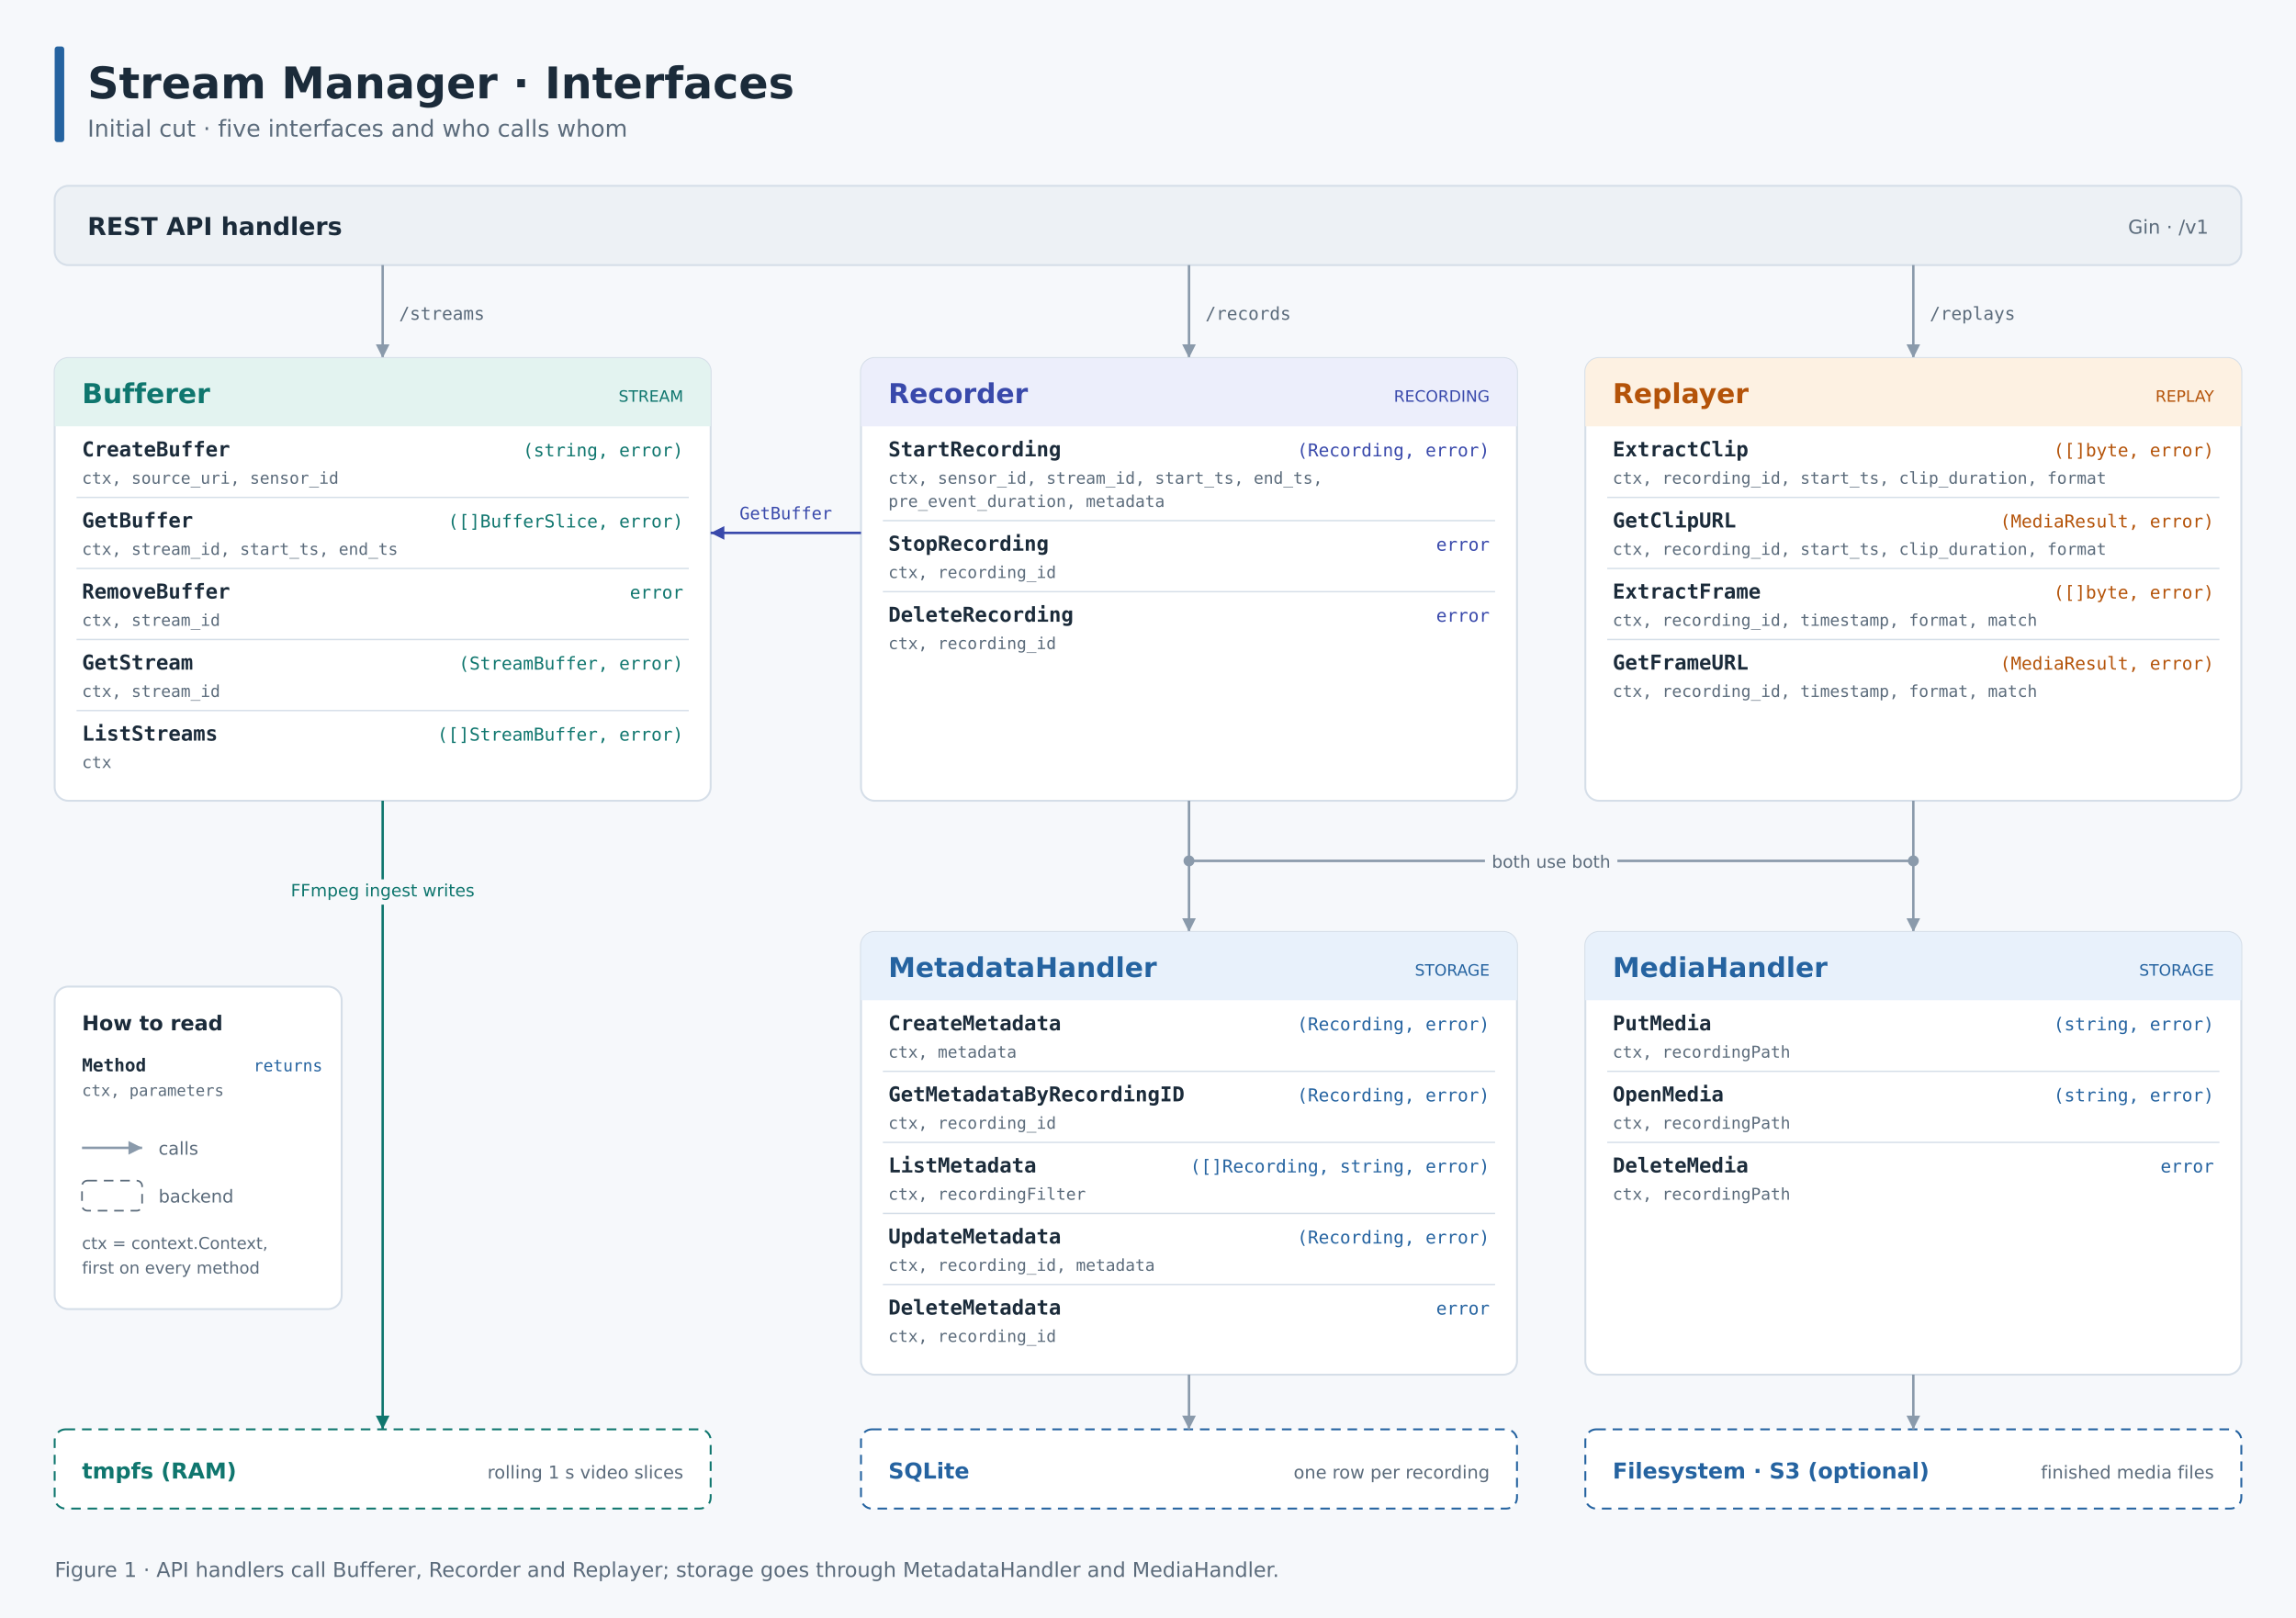
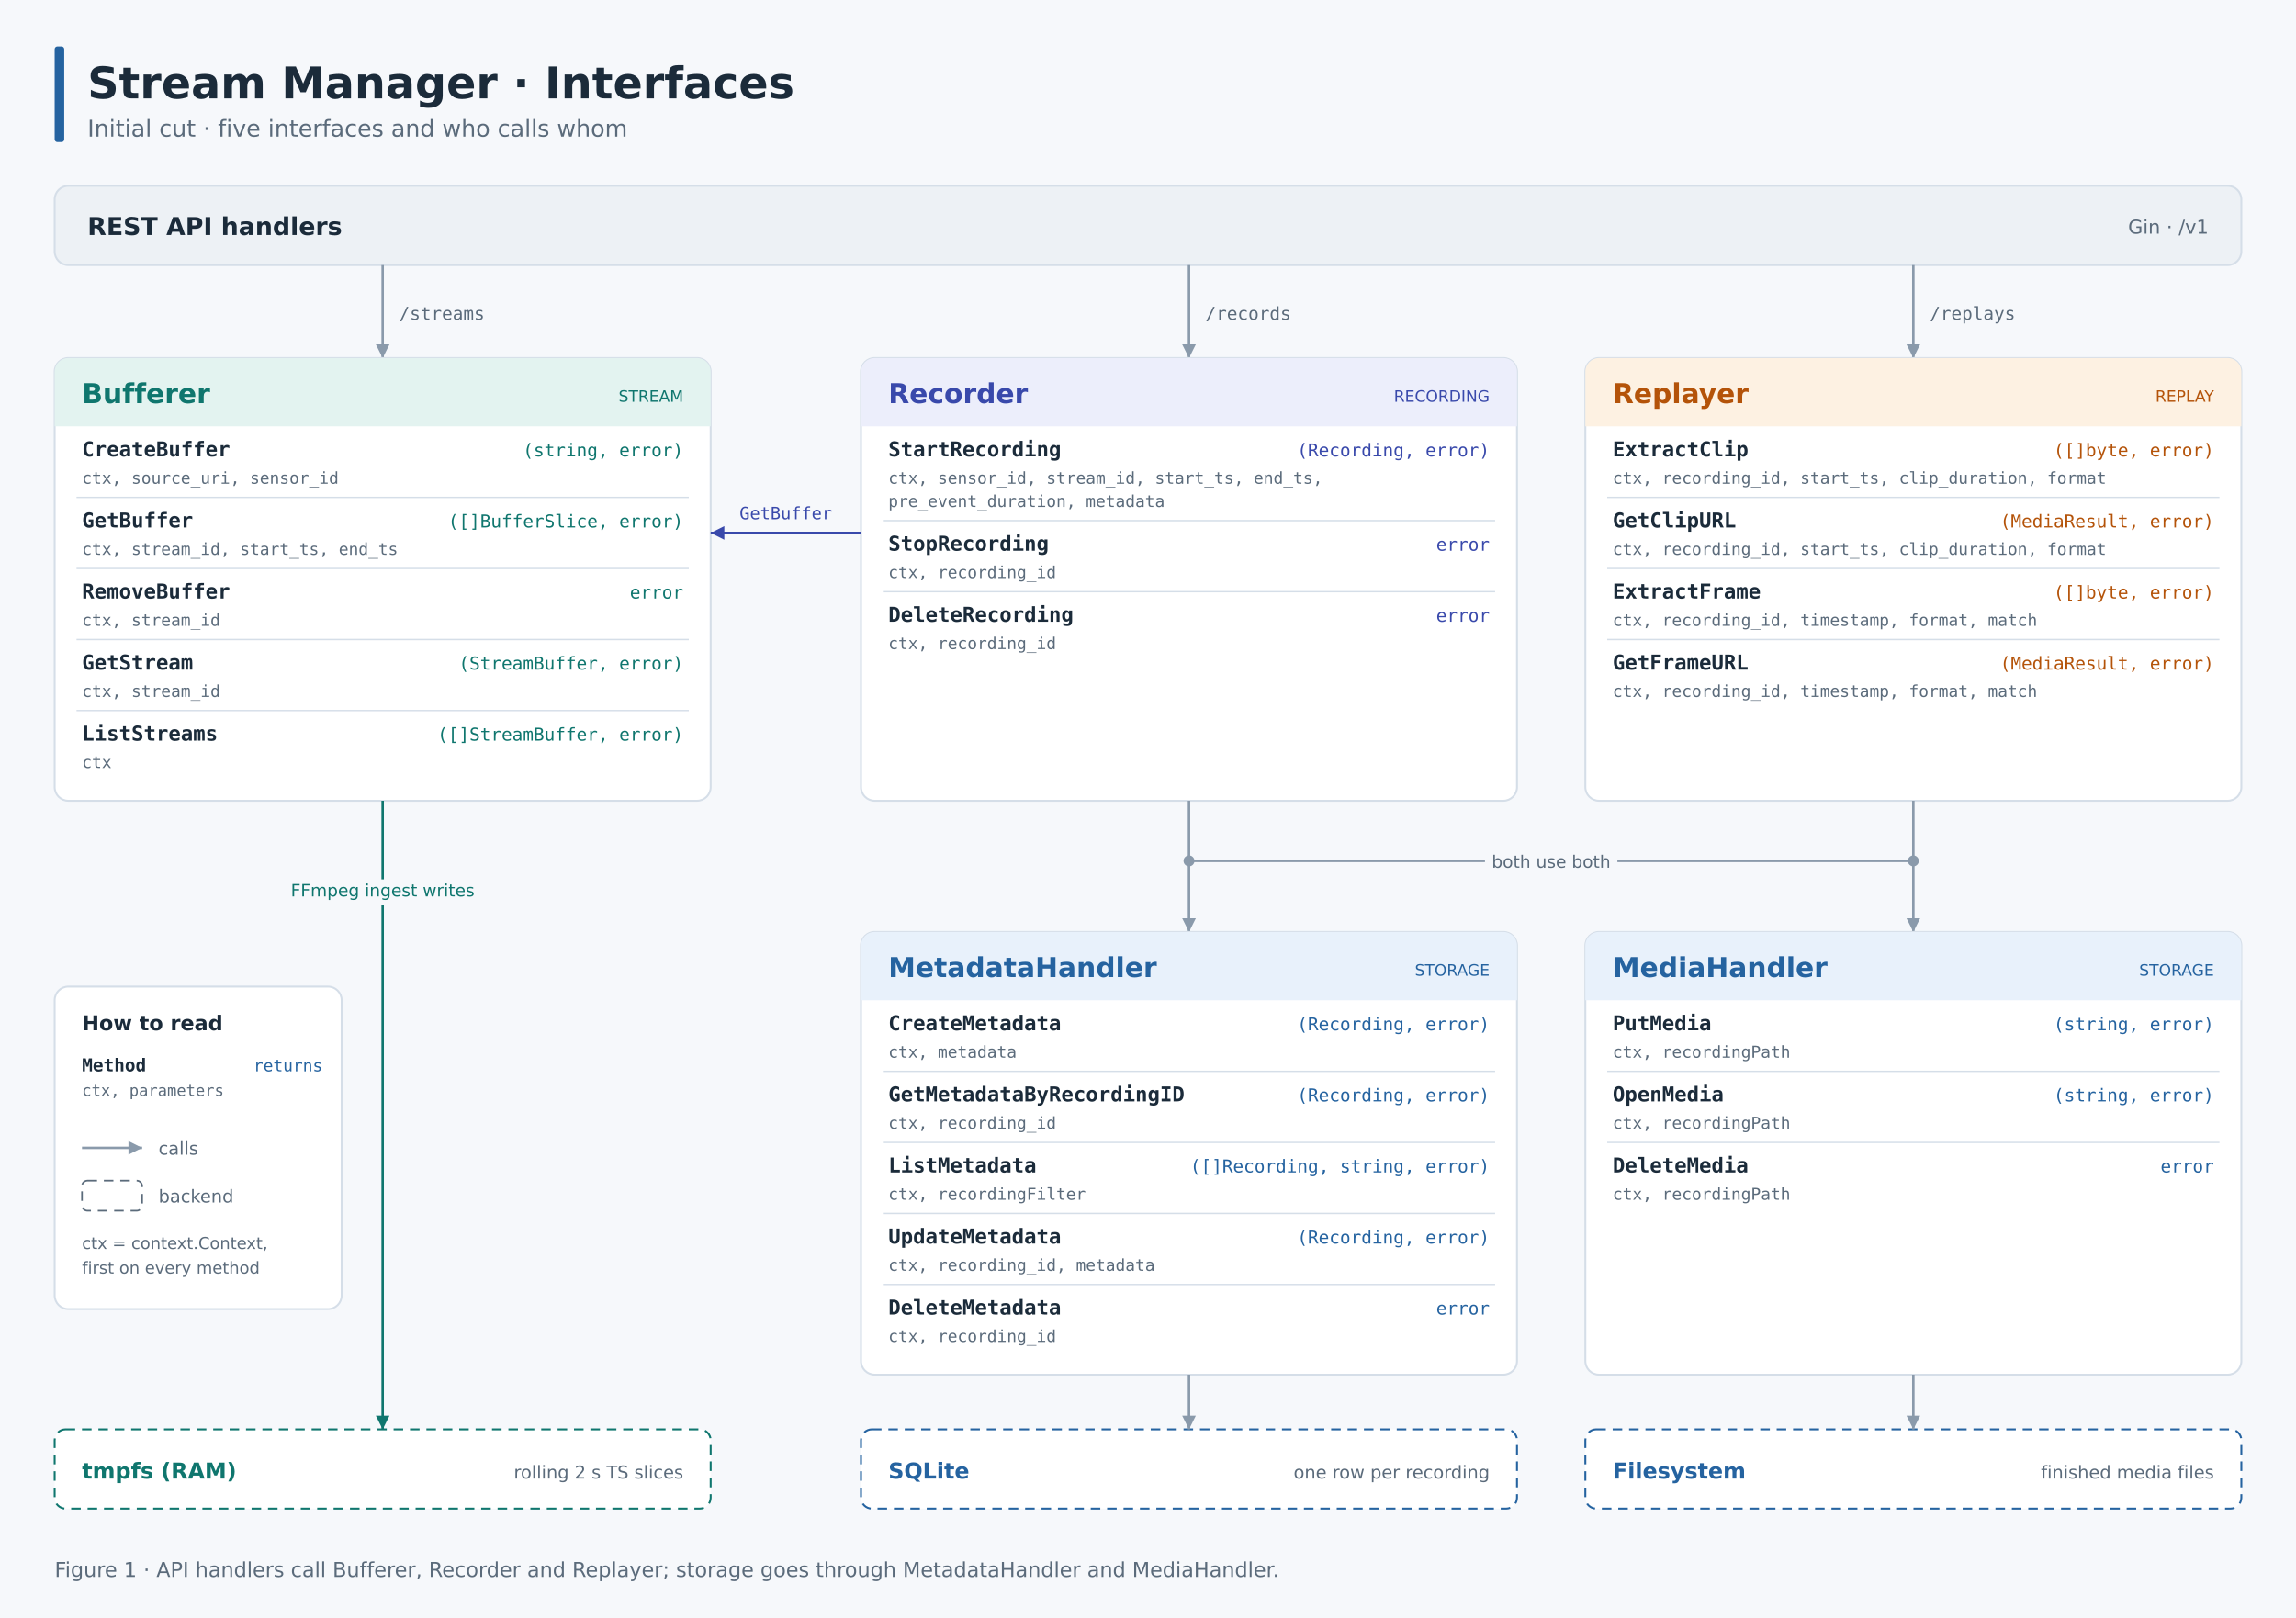
<svg xmlns="http://www.w3.org/2000/svg" width="1680" height="1184" viewBox="0 0 1680 1184" role="img" aria-labelledby="title">
  <rect x="0" y="0" width="1680" height="1184" rx="0" fill="#F6F8FB" stroke="#F6F8FB" stroke-width="1.4" />
  <rect x="40" y="34" width="7" height="70" rx="2" fill="#2563A0" stroke="#2563A0" stroke-width="0" />
  <text x="64" y="72" font-family="DejaVu Sans, Segoe UI, Helvetica, Arial, sans-serif" font-size="32" font-weight="bold" fill="#1B2B3A" text-anchor="start">Stream Manager · Interfaces</text>
  <text x="64" y="100" font-family="DejaVu Sans, Segoe UI, Helvetica, Arial, sans-serif" font-size="17" font-weight="normal" fill="#5B6B7B" text-anchor="start">Initial cut · five interfaces and who calls whom</text>
  <rect x="40" y="136" width="1600" height="58" rx="10" fill="#EDF1F5" stroke="#D5DEE8" stroke-width="1.4" />
  <text x="64" y="172" font-family="DejaVu Sans, Segoe UI, Helvetica, Arial, sans-serif" font-size="18" font-weight="bold" fill="#1B2B3A" text-anchor="start">REST API handlers</text>
  <text x="1616" y="171" font-family="DejaVu Sans, Segoe UI, Helvetica, Arial, sans-serif" font-size="14" font-weight="normal" fill="#5B6B7B" text-anchor="end">Gin · /v1</text>
  <polyline points="280.0,194 280.0,262" fill="none" stroke="#8A9AAB" stroke-width="1.8" stroke-linejoin="round" />
  <polygon points="280.0,262 275.0,252.0 285.0,252.0" fill="#8A9AAB" />
  <text x="292.0" y="234" font-family="DejaVu Sans Mono, Consolas, Menlo, monospace" font-size="13" font-weight="normal" fill="#5B6B7B" text-anchor="start">/streams</text>
  <polyline points="870.0,194 870.0,262" fill="none" stroke="#8A9AAB" stroke-width="1.8" stroke-linejoin="round" />
  <polygon points="870.0,262 865.0,252.0 875.0,252.0" fill="#8A9AAB" />
  <text x="882.0" y="234" font-family="DejaVu Sans Mono, Consolas, Menlo, monospace" font-size="13" font-weight="normal" fill="#5B6B7B" text-anchor="start">/records</text>
  <polyline points="1400.0,194 1400.0,262" fill="none" stroke="#8A9AAB" stroke-width="1.8" stroke-linejoin="round" />
  <polygon points="1400.0,262 1395.0,252.0 1405.0,252.0" fill="#8A9AAB" />
  <text x="1412.0" y="234" font-family="DejaVu Sans Mono, Consolas, Menlo, monospace" font-size="13" font-weight="normal" fill="#5B6B7B" text-anchor="start">/replays</text>
  <rect x="40" y="262" width="480" height="324" rx="10" fill="#FFFFFF" stroke="#D5DEE8" stroke-width="1.4" />
  <path d="M40 272 a10 10 0 0 1 10 -10 h460 a10 10 0 0 1 10 10 v40 h-480 z" fill="#E3F3F0" />
  <text x="60" y="295" font-family="DejaVu Sans, Segoe UI, Helvetica, Arial, sans-serif" font-size="20" font-weight="bold" fill="#0F766E" text-anchor="start">Bufferer</text>
  <text x="500" y="294" font-family="DejaVu Sans, Segoe UI, Helvetica, Arial, sans-serif" font-size="11.5" font-weight="normal" fill="#0F766E" text-anchor="end">STREAM</text>
  <text x="60" y="334" font-family="DejaVu Sans Mono, Consolas, Menlo, monospace" font-size="15" font-weight="bold" fill="#1B2B3A" text-anchor="start">CreateBuffer</text>
  <text x="500" y="334" font-family="DejaVu Sans Mono, Consolas, Menlo, monospace" font-size="13" font-weight="normal" fill="#0F766E" text-anchor="end">(string, error)</text>
  <text x="60" y="354" font-family="DejaVu Sans Mono, Consolas, Menlo, monospace" font-size="12" font-weight="normal" fill="#5B6B7B" text-anchor="start">ctx, source_uri, sensor_id</text>
  <polyline points="56,364 504,364" fill="none" stroke="#D5DEE8" stroke-width="1" stroke-linejoin="round" />
  <text x="60" y="386" font-family="DejaVu Sans Mono, Consolas, Menlo, monospace" font-size="15" font-weight="bold" fill="#1B2B3A" text-anchor="start">GetBuffer</text>
  <text x="500" y="386" font-family="DejaVu Sans Mono, Consolas, Menlo, monospace" font-size="13" font-weight="normal" fill="#0F766E" text-anchor="end">([]BufferSlice, error)</text>
  <text x="60" y="406" font-family="DejaVu Sans Mono, Consolas, Menlo, monospace" font-size="12" font-weight="normal" fill="#5B6B7B" text-anchor="start">ctx, stream_id, start_ts, end_ts</text>
  <polyline points="56,416 504,416" fill="none" stroke="#D5DEE8" stroke-width="1" stroke-linejoin="round" />
  <text x="60" y="438" font-family="DejaVu Sans Mono, Consolas, Menlo, monospace" font-size="15" font-weight="bold" fill="#1B2B3A" text-anchor="start">RemoveBuffer</text>
  <text x="500" y="438" font-family="DejaVu Sans Mono, Consolas, Menlo, monospace" font-size="13" font-weight="normal" fill="#0F766E" text-anchor="end">error</text>
  <text x="60" y="458" font-family="DejaVu Sans Mono, Consolas, Menlo, monospace" font-size="12" font-weight="normal" fill="#5B6B7B" text-anchor="start">ctx, stream_id</text>
  <polyline points="56,468 504,468" fill="none" stroke="#D5DEE8" stroke-width="1" stroke-linejoin="round" />
  <text x="60" y="490" font-family="DejaVu Sans Mono, Consolas, Menlo, monospace" font-size="15" font-weight="bold" fill="#1B2B3A" text-anchor="start">GetStream</text>
  <text x="500" y="490" font-family="DejaVu Sans Mono, Consolas, Menlo, monospace" font-size="13" font-weight="normal" fill="#0F766E" text-anchor="end">(StreamBuffer, error)</text>
  <text x="60" y="510" font-family="DejaVu Sans Mono, Consolas, Menlo, monospace" font-size="12" font-weight="normal" fill="#5B6B7B" text-anchor="start">ctx, stream_id</text>
  <polyline points="56,520 504,520" fill="none" stroke="#D5DEE8" stroke-width="1" stroke-linejoin="round" />
  <text x="60" y="542" font-family="DejaVu Sans Mono, Consolas, Menlo, monospace" font-size="15" font-weight="bold" fill="#1B2B3A" text-anchor="start">ListStreams</text>
  <text x="500" y="542" font-family="DejaVu Sans Mono, Consolas, Menlo, monospace" font-size="13" font-weight="normal" fill="#0F766E" text-anchor="end">([]StreamBuffer, error)</text>
  <text x="60" y="562" font-family="DejaVu Sans Mono, Consolas, Menlo, monospace" font-size="12" font-weight="normal" fill="#5B6B7B" text-anchor="start">ctx</text>
  <rect x="630" y="262" width="480" height="324" rx="10" fill="#FFFFFF" stroke="#D5DEE8" stroke-width="1.4" />
  <path d="M630 272 a10 10 0 0 1 10 -10 h460 a10 10 0 0 1 10 10 v40 h-480 z" fill="#ECEEFB" />
  <text x="650" y="295" font-family="DejaVu Sans, Segoe UI, Helvetica, Arial, sans-serif" font-size="20" font-weight="bold" fill="#3949AB" text-anchor="start">Recorder</text>
  <text x="1090" y="294" font-family="DejaVu Sans, Segoe UI, Helvetica, Arial, sans-serif" font-size="11.5" font-weight="normal" fill="#3949AB" text-anchor="end">RECORDING</text>
  <text x="650" y="334" font-family="DejaVu Sans Mono, Consolas, Menlo, monospace" font-size="15" font-weight="bold" fill="#1B2B3A" text-anchor="start">StartRecording</text>
  <text x="1090" y="334" font-family="DejaVu Sans Mono, Consolas, Menlo, monospace" font-size="13" font-weight="normal" fill="#3949AB" text-anchor="end">(Recording, error)</text>
  <text x="650" y="354" font-family="DejaVu Sans Mono, Consolas, Menlo, monospace" font-size="12" font-weight="normal" fill="#5B6B7B" text-anchor="start">ctx, sensor_id, stream_id, start_ts, end_ts,</text>
  <text x="650" y="371" font-family="DejaVu Sans Mono, Consolas, Menlo, monospace" font-size="12" font-weight="normal" fill="#5B6B7B" text-anchor="start">pre_event_duration, metadata</text>
  <polyline points="646,381 1094,381" fill="none" stroke="#D5DEE8" stroke-width="1" stroke-linejoin="round" />
  <text x="650" y="403" font-family="DejaVu Sans Mono, Consolas, Menlo, monospace" font-size="15" font-weight="bold" fill="#1B2B3A" text-anchor="start">StopRecording</text>
  <text x="1090" y="403" font-family="DejaVu Sans Mono, Consolas, Menlo, monospace" font-size="13" font-weight="normal" fill="#3949AB" text-anchor="end">error</text>
  <text x="650" y="423" font-family="DejaVu Sans Mono, Consolas, Menlo, monospace" font-size="12" font-weight="normal" fill="#5B6B7B" text-anchor="start">ctx, recording_id</text>
  <polyline points="646,433 1094,433" fill="none" stroke="#D5DEE8" stroke-width="1" stroke-linejoin="round" />
  <text x="650" y="455" font-family="DejaVu Sans Mono, Consolas, Menlo, monospace" font-size="15" font-weight="bold" fill="#1B2B3A" text-anchor="start">DeleteRecording</text>
  <text x="1090" y="455" font-family="DejaVu Sans Mono, Consolas, Menlo, monospace" font-size="13" font-weight="normal" fill="#3949AB" text-anchor="end">error</text>
  <text x="650" y="475" font-family="DejaVu Sans Mono, Consolas, Menlo, monospace" font-size="12" font-weight="normal" fill="#5B6B7B" text-anchor="start">ctx, recording_id</text>
  <rect x="1160" y="262" width="480" height="324" rx="10" fill="#FFFFFF" stroke="#D5DEE8" stroke-width="1.4" />
  <path d="M1160 272 a10 10 0 0 1 10 -10 h460 a10 10 0 0 1 10 10 v40 h-480 z" fill="#FDF1E2" />
  <text x="1180" y="295" font-family="DejaVu Sans, Segoe UI, Helvetica, Arial, sans-serif" font-size="20" font-weight="bold" fill="#B45309" text-anchor="start">Replayer</text>
  <text x="1620" y="294" font-family="DejaVu Sans, Segoe UI, Helvetica, Arial, sans-serif" font-size="11.5" font-weight="normal" fill="#B45309" text-anchor="end">REPLAY</text>
  <text x="1180" y="334" font-family="DejaVu Sans Mono, Consolas, Menlo, monospace" font-size="15" font-weight="bold" fill="#1B2B3A" text-anchor="start">ExtractClip</text>
  <text x="1620" y="334" font-family="DejaVu Sans Mono, Consolas, Menlo, monospace" font-size="13" font-weight="normal" fill="#B45309" text-anchor="end">([]byte, error)</text>
  <text x="1180" y="354" font-family="DejaVu Sans Mono, Consolas, Menlo, monospace" font-size="12" font-weight="normal" fill="#5B6B7B" text-anchor="start">ctx, recording_id, start_ts, clip_duration, format</text>
  <polyline points="1176,364 1624,364" fill="none" stroke="#D5DEE8" stroke-width="1" stroke-linejoin="round" />
  <text x="1180" y="386" font-family="DejaVu Sans Mono, Consolas, Menlo, monospace" font-size="15" font-weight="bold" fill="#1B2B3A" text-anchor="start">GetClipURL</text>
  <text x="1620" y="386" font-family="DejaVu Sans Mono, Consolas, Menlo, monospace" font-size="13" font-weight="normal" fill="#B45309" text-anchor="end">(MediaResult, error)</text>
  <text x="1180" y="406" font-family="DejaVu Sans Mono, Consolas, Menlo, monospace" font-size="12" font-weight="normal" fill="#5B6B7B" text-anchor="start">ctx, recording_id, start_ts, clip_duration, format</text>
  <polyline points="1176,416 1624,416" fill="none" stroke="#D5DEE8" stroke-width="1" stroke-linejoin="round" />
  <text x="1180" y="438" font-family="DejaVu Sans Mono, Consolas, Menlo, monospace" font-size="15" font-weight="bold" fill="#1B2B3A" text-anchor="start">ExtractFrame</text>
  <text x="1620" y="438" font-family="DejaVu Sans Mono, Consolas, Menlo, monospace" font-size="13" font-weight="normal" fill="#B45309" text-anchor="end">([]byte, error)</text>
  <text x="1180" y="458" font-family="DejaVu Sans Mono, Consolas, Menlo, monospace" font-size="12" font-weight="normal" fill="#5B6B7B" text-anchor="start">ctx, recording_id, timestamp, format, match</text>
  <polyline points="1176,468 1624,468" fill="none" stroke="#D5DEE8" stroke-width="1" stroke-linejoin="round" />
  <text x="1180" y="490" font-family="DejaVu Sans Mono, Consolas, Menlo, monospace" font-size="15" font-weight="bold" fill="#1B2B3A" text-anchor="start">GetFrameURL</text>
  <text x="1620" y="490" font-family="DejaVu Sans Mono, Consolas, Menlo, monospace" font-size="13" font-weight="normal" fill="#B45309" text-anchor="end">(MediaResult, error)</text>
  <text x="1180" y="510" font-family="DejaVu Sans Mono, Consolas, Menlo, monospace" font-size="12" font-weight="normal" fill="#5B6B7B" text-anchor="start">ctx, recording_id, timestamp, format, match</text>
  <polyline points="630,390 520,390" fill="none" stroke="#3949AB" stroke-width="1.8" stroke-linejoin="round" />
  <polygon points="520,390 530.0,385.0 530.0,395.0" fill="#3949AB" />
  <rect x="536.135" y="367.5" width="77.731" height="18.5" rx="3" fill="#F6F8FB" stroke="#F6F8FB" stroke-width="0" />
  <text x="575.0" y="380" font-family="DejaVu Sans Mono, Consolas, Menlo, monospace" font-size="12.5" font-weight="normal" fill="#3949AB" text-anchor="middle">GetBuffer</text>
  <polyline points="870.0,630 1400.0,630" fill="none" stroke="#8A9AAB" stroke-width="1.8" stroke-linejoin="round" />
  <polyline points="870.0,586 870.0,682" fill="none" stroke="#8A9AAB" stroke-width="1.8" stroke-linejoin="round" />
  <polygon points="870.0,682 865.0,672.0 875.0,672.0" fill="#8A9AAB" />
  <circle cx="870.0" cy="630" r="4" fill="#8A9AAB" />
  <polyline points="1400.0,586 1400.0,682" fill="none" stroke="#8A9AAB" stroke-width="1.8" stroke-linejoin="round" />
  <polygon points="1400.0,682 1395.0,672.0 1405.0,672.0" fill="#8A9AAB" />
  <circle cx="1400.0" cy="630" r="4" fill="#8A9AAB" />
  <rect x="1086.558" y="622.5" width="96.884" height="18.5" rx="3" fill="#F6F8FB" stroke="#F6F8FB" stroke-width="0" />
  <text x="1135.0" y="635" font-family="DejaVu Sans, Segoe UI, Helvetica, Arial, sans-serif" font-size="12.5" font-weight="normal" fill="#5B6B7B" text-anchor="middle">both use both</text>
  <rect x="630" y="682" width="480" height="324" rx="10" fill="#FFFFFF" stroke="#D5DEE8" stroke-width="1.4" />
  <path d="M630 692 a10 10 0 0 1 10 -10 h460 a10 10 0 0 1 10 10 v40 h-480 z" fill="#E8F1FB" />
  <text x="650" y="715" font-family="DejaVu Sans, Segoe UI, Helvetica, Arial, sans-serif" font-size="20" font-weight="bold" fill="#2563A0" text-anchor="start">MetadataHandler</text>
  <text x="1090" y="714" font-family="DejaVu Sans, Segoe UI, Helvetica, Arial, sans-serif" font-size="11.5" font-weight="normal" fill="#2563A0" text-anchor="end">STORAGE</text>
  <text x="650" y="754" font-family="DejaVu Sans Mono, Consolas, Menlo, monospace" font-size="15" font-weight="bold" fill="#1B2B3A" text-anchor="start">CreateMetadata</text>
  <text x="1090" y="754" font-family="DejaVu Sans Mono, Consolas, Menlo, monospace" font-size="13" font-weight="normal" fill="#2563A0" text-anchor="end">(Recording, error)</text>
  <text x="650" y="774" font-family="DejaVu Sans Mono, Consolas, Menlo, monospace" font-size="12" font-weight="normal" fill="#5B6B7B" text-anchor="start">ctx, metadata</text>
  <polyline points="646,784 1094,784" fill="none" stroke="#D5DEE8" stroke-width="1" stroke-linejoin="round" />
  <text x="650" y="806" font-family="DejaVu Sans Mono, Consolas, Menlo, monospace" font-size="15" font-weight="bold" fill="#1B2B3A" text-anchor="start">GetMetadataByRecordingID</text>
  <text x="1090" y="806" font-family="DejaVu Sans Mono, Consolas, Menlo, monospace" font-size="13" font-weight="normal" fill="#2563A0" text-anchor="end">(Recording, error)</text>
  <text x="650" y="826" font-family="DejaVu Sans Mono, Consolas, Menlo, monospace" font-size="12" font-weight="normal" fill="#5B6B7B" text-anchor="start">ctx, recording_id</text>
  <polyline points="646,836 1094,836" fill="none" stroke="#D5DEE8" stroke-width="1" stroke-linejoin="round" />
  <text x="650" y="858" font-family="DejaVu Sans Mono, Consolas, Menlo, monospace" font-size="15" font-weight="bold" fill="#1B2B3A" text-anchor="start">ListMetadata</text>
  <text x="1090" y="858" font-family="DejaVu Sans Mono, Consolas, Menlo, monospace" font-size="13" font-weight="normal" fill="#2563A0" text-anchor="end">([]Recording, string, error)</text>
  <text x="650" y="878" font-family="DejaVu Sans Mono, Consolas, Menlo, monospace" font-size="12" font-weight="normal" fill="#5B6B7B" text-anchor="start">ctx, recordingFilter</text>
  <polyline points="646,888 1094,888" fill="none" stroke="#D5DEE8" stroke-width="1" stroke-linejoin="round" />
  <text x="650" y="910" font-family="DejaVu Sans Mono, Consolas, Menlo, monospace" font-size="15" font-weight="bold" fill="#1B2B3A" text-anchor="start">UpdateMetadata</text>
  <text x="1090" y="910" font-family="DejaVu Sans Mono, Consolas, Menlo, monospace" font-size="13" font-weight="normal" fill="#2563A0" text-anchor="end">(Recording, error)</text>
  <text x="650" y="930" font-family="DejaVu Sans Mono, Consolas, Menlo, monospace" font-size="12" font-weight="normal" fill="#5B6B7B" text-anchor="start">ctx, recording_id, metadata</text>
  <polyline points="646,940 1094,940" fill="none" stroke="#D5DEE8" stroke-width="1" stroke-linejoin="round" />
  <text x="650" y="962" font-family="DejaVu Sans Mono, Consolas, Menlo, monospace" font-size="15" font-weight="bold" fill="#1B2B3A" text-anchor="start">DeleteMetadata</text>
  <text x="1090" y="962" font-family="DejaVu Sans Mono, Consolas, Menlo, monospace" font-size="13" font-weight="normal" fill="#2563A0" text-anchor="end">error</text>
  <text x="650" y="982" font-family="DejaVu Sans Mono, Consolas, Menlo, monospace" font-size="12" font-weight="normal" fill="#5B6B7B" text-anchor="start">ctx, recording_id</text>
  <rect x="1160" y="682" width="480" height="324" rx="10" fill="#FFFFFF" stroke="#D5DEE8" stroke-width="1.4" />
  <path d="M1160 692 a10 10 0 0 1 10 -10 h460 a10 10 0 0 1 10 10 v40 h-480 z" fill="#E8F1FB" />
  <text x="1180" y="715" font-family="DejaVu Sans, Segoe UI, Helvetica, Arial, sans-serif" font-size="20" font-weight="bold" fill="#2563A0" text-anchor="start">MediaHandler</text>
  <text x="1620" y="714" font-family="DejaVu Sans, Segoe UI, Helvetica, Arial, sans-serif" font-size="11.5" font-weight="normal" fill="#2563A0" text-anchor="end">STORAGE</text>
  <text x="1180" y="754" font-family="DejaVu Sans Mono, Consolas, Menlo, monospace" font-size="15" font-weight="bold" fill="#1B2B3A" text-anchor="start">PutMedia</text>
  <text x="1620" y="754" font-family="DejaVu Sans Mono, Consolas, Menlo, monospace" font-size="13" font-weight="normal" fill="#2563A0" text-anchor="end">(string, error)</text>
  <text x="1180" y="774" font-family="DejaVu Sans Mono, Consolas, Menlo, monospace" font-size="12" font-weight="normal" fill="#5B6B7B" text-anchor="start">ctx, recordingPath</text>
  <polyline points="1176,784 1624,784" fill="none" stroke="#D5DEE8" stroke-width="1" stroke-linejoin="round" />
  <text x="1180" y="806" font-family="DejaVu Sans Mono, Consolas, Menlo, monospace" font-size="15" font-weight="bold" fill="#1B2B3A" text-anchor="start">OpenMedia</text>
  <text x="1620" y="806" font-family="DejaVu Sans Mono, Consolas, Menlo, monospace" font-size="13" font-weight="normal" fill="#2563A0" text-anchor="end">(string, error)</text>
  <text x="1180" y="826" font-family="DejaVu Sans Mono, Consolas, Menlo, monospace" font-size="12" font-weight="normal" fill="#5B6B7B" text-anchor="start">ctx, recordingPath</text>
  <polyline points="1176,836 1624,836" fill="none" stroke="#D5DEE8" stroke-width="1" stroke-linejoin="round" />
  <text x="1180" y="858" font-family="DejaVu Sans Mono, Consolas, Menlo, monospace" font-size="15" font-weight="bold" fill="#1B2B3A" text-anchor="start">DeleteMedia</text>
  <text x="1620" y="858" font-family="DejaVu Sans Mono, Consolas, Menlo, monospace" font-size="13" font-weight="normal" fill="#2563A0" text-anchor="end">error</text>
  <text x="1180" y="878" font-family="DejaVu Sans Mono, Consolas, Menlo, monospace" font-size="12" font-weight="normal" fill="#5B6B7B" text-anchor="start">ctx, recordingPath</text>
  <rect x="40" y="1046" width="480" height="58" rx="8" fill="#FFFFFF" stroke="#0F766E" stroke-width="1.4" stroke-dasharray="7 5" />
  <text x="60" y="1082" font-family="DejaVu Sans, Segoe UI, Helvetica, Arial, sans-serif" font-size="16" font-weight="bold" fill="#0F766E" text-anchor="start">tmpfs (RAM)</text>
-   <text x="500" y="1082" font-family="DejaVu Sans, Segoe UI, Helvetica, Arial, sans-serif" font-size="13" font-weight="normal" fill="#5B6B7B" text-anchor="end">rolling 1 s video slices</text>
+   <text x="500" y="1082" font-family="DejaVu Sans, Segoe UI, Helvetica, Arial, sans-serif" font-size="13" font-weight="normal" fill="#5B6B7B" text-anchor="end">rolling 2 s TS slices</text>
  <rect x="630" y="1046" width="480" height="58" rx="8" fill="#FFFFFF" stroke="#2563A0" stroke-width="1.4" stroke-dasharray="7 5" />
  <text x="650" y="1082" font-family="DejaVu Sans, Segoe UI, Helvetica, Arial, sans-serif" font-size="16" font-weight="bold" fill="#2563A0" text-anchor="start">SQLite</text>
  <text x="1090" y="1082" font-family="DejaVu Sans, Segoe UI, Helvetica, Arial, sans-serif" font-size="13" font-weight="normal" fill="#5B6B7B" text-anchor="end">one row per recording</text>
  <rect x="1160" y="1046" width="480" height="58" rx="8" fill="#FFFFFF" stroke="#2563A0" stroke-width="1.4" stroke-dasharray="7 5" />
-   <text x="1180" y="1082" font-family="DejaVu Sans, Segoe UI, Helvetica, Arial, sans-serif" font-size="16" font-weight="bold" fill="#2563A0" text-anchor="start">Filesystem  ·  S3 (optional)</text>
+   <text x="1180" y="1082" font-family="DejaVu Sans, Segoe UI, Helvetica, Arial, sans-serif" font-size="16" font-weight="bold" fill="#2563A0" text-anchor="start">Filesystem</text>
  <text x="1620" y="1082" font-family="DejaVu Sans, Segoe UI, Helvetica, Arial, sans-serif" font-size="13" font-weight="normal" fill="#5B6B7B" text-anchor="end">finished media files</text>
  <polyline points="870.0,1006 870.0,1046" fill="none" stroke="#8A9AAB" stroke-width="1.8" stroke-linejoin="round" />
  <polygon points="870.0,1046 865.0,1036.0 875.0,1036.0" fill="#8A9AAB" />
  <polyline points="1400.0,1006 1400.0,1046" fill="none" stroke="#8A9AAB" stroke-width="1.8" stroke-linejoin="round" />
  <polygon points="1400.0,1046 1395.0,1036.0 1405.0,1036.0" fill="#8A9AAB" />
  <polyline points="280.0,586 280.0,1046" fill="none" stroke="#0F766E" stroke-width="1.8" stroke-linejoin="round" />
  <polygon points="280.0,1046 275.0,1036.0 285.0,1036.0" fill="#0F766E" />
  <rect x="207.782" y="643.5" width="144.436" height="18.5" rx="3" fill="#F6F8FB" stroke="#F6F8FB" stroke-width="0" />
  <text x="280.0" y="656" font-family="DejaVu Sans, Segoe UI, Helvetica, Arial, sans-serif" font-size="12.5" font-weight="normal" fill="#0F766E" text-anchor="middle">FFmpeg ingest writes</text>
  <rect x="40" y="722" width="210.0" height="236" rx="10" fill="#FFFFFF" stroke="#D5DEE8" stroke-width="1.4" />
  <text x="60" y="754" font-family="DejaVu Sans, Segoe UI, Helvetica, Arial, sans-serif" font-size="15" font-weight="bold" fill="#1B2B3A" text-anchor="start">How to read</text>
  <text x="60" y="784" font-family="DejaVu Sans Mono, Consolas, Menlo, monospace" font-size="13" font-weight="bold" fill="#1B2B3A" text-anchor="start">Method</text>
  <text x="236.0" y="784" font-family="DejaVu Sans Mono, Consolas, Menlo, monospace" font-size="12" font-weight="normal" fill="#2563A0" text-anchor="end">returns</text>
  <text x="60" y="802" font-family="DejaVu Sans Mono, Consolas, Menlo, monospace" font-size="11.5" font-weight="normal" fill="#5B6B7B" text-anchor="start">ctx, parameters</text>
  <polyline points="60,840 104,840" fill="none" stroke="#8A9AAB" stroke-width="1.8" stroke-linejoin="round" />
  <polygon points="104,840 94.0,845.0 94.0,835.0" fill="#8A9AAB" />
  <text x="116" y="845" font-family="DejaVu Sans, Segoe UI, Helvetica, Arial, sans-serif" font-size="13" font-weight="normal" fill="#5B6B7B" text-anchor="start">calls</text>
  <rect x="60" y="864" width="44" height="22" rx="4" fill="#FFFFFF" stroke="#5B6B7B" stroke-width="1.2" stroke-dasharray="7 5" />
  <text x="116" y="880" font-family="DejaVu Sans, Segoe UI, Helvetica, Arial, sans-serif" font-size="13" font-weight="normal" fill="#5B6B7B" text-anchor="start">backend</text>
  <text x="60" y="914" font-family="DejaVu Sans, Segoe UI, Helvetica, Arial, sans-serif" font-size="12" font-weight="normal" fill="#5B6B7B" text-anchor="start">ctx = context.Context,</text>
  <text x="60" y="932" font-family="DejaVu Sans, Segoe UI, Helvetica, Arial, sans-serif" font-size="12" font-weight="normal" fill="#5B6B7B" text-anchor="start">first on every method</text>
  <text x="40" y="1154" font-family="DejaVu Sans, Segoe UI, Helvetica, Arial, sans-serif" font-size="15" font-weight="normal" fill="#5B6B7B" text-anchor="start">Figure 1 · API handlers call Bufferer, Recorder and Replayer; storage goes through MetadataHandler and MediaHandler.</text>
</svg>
